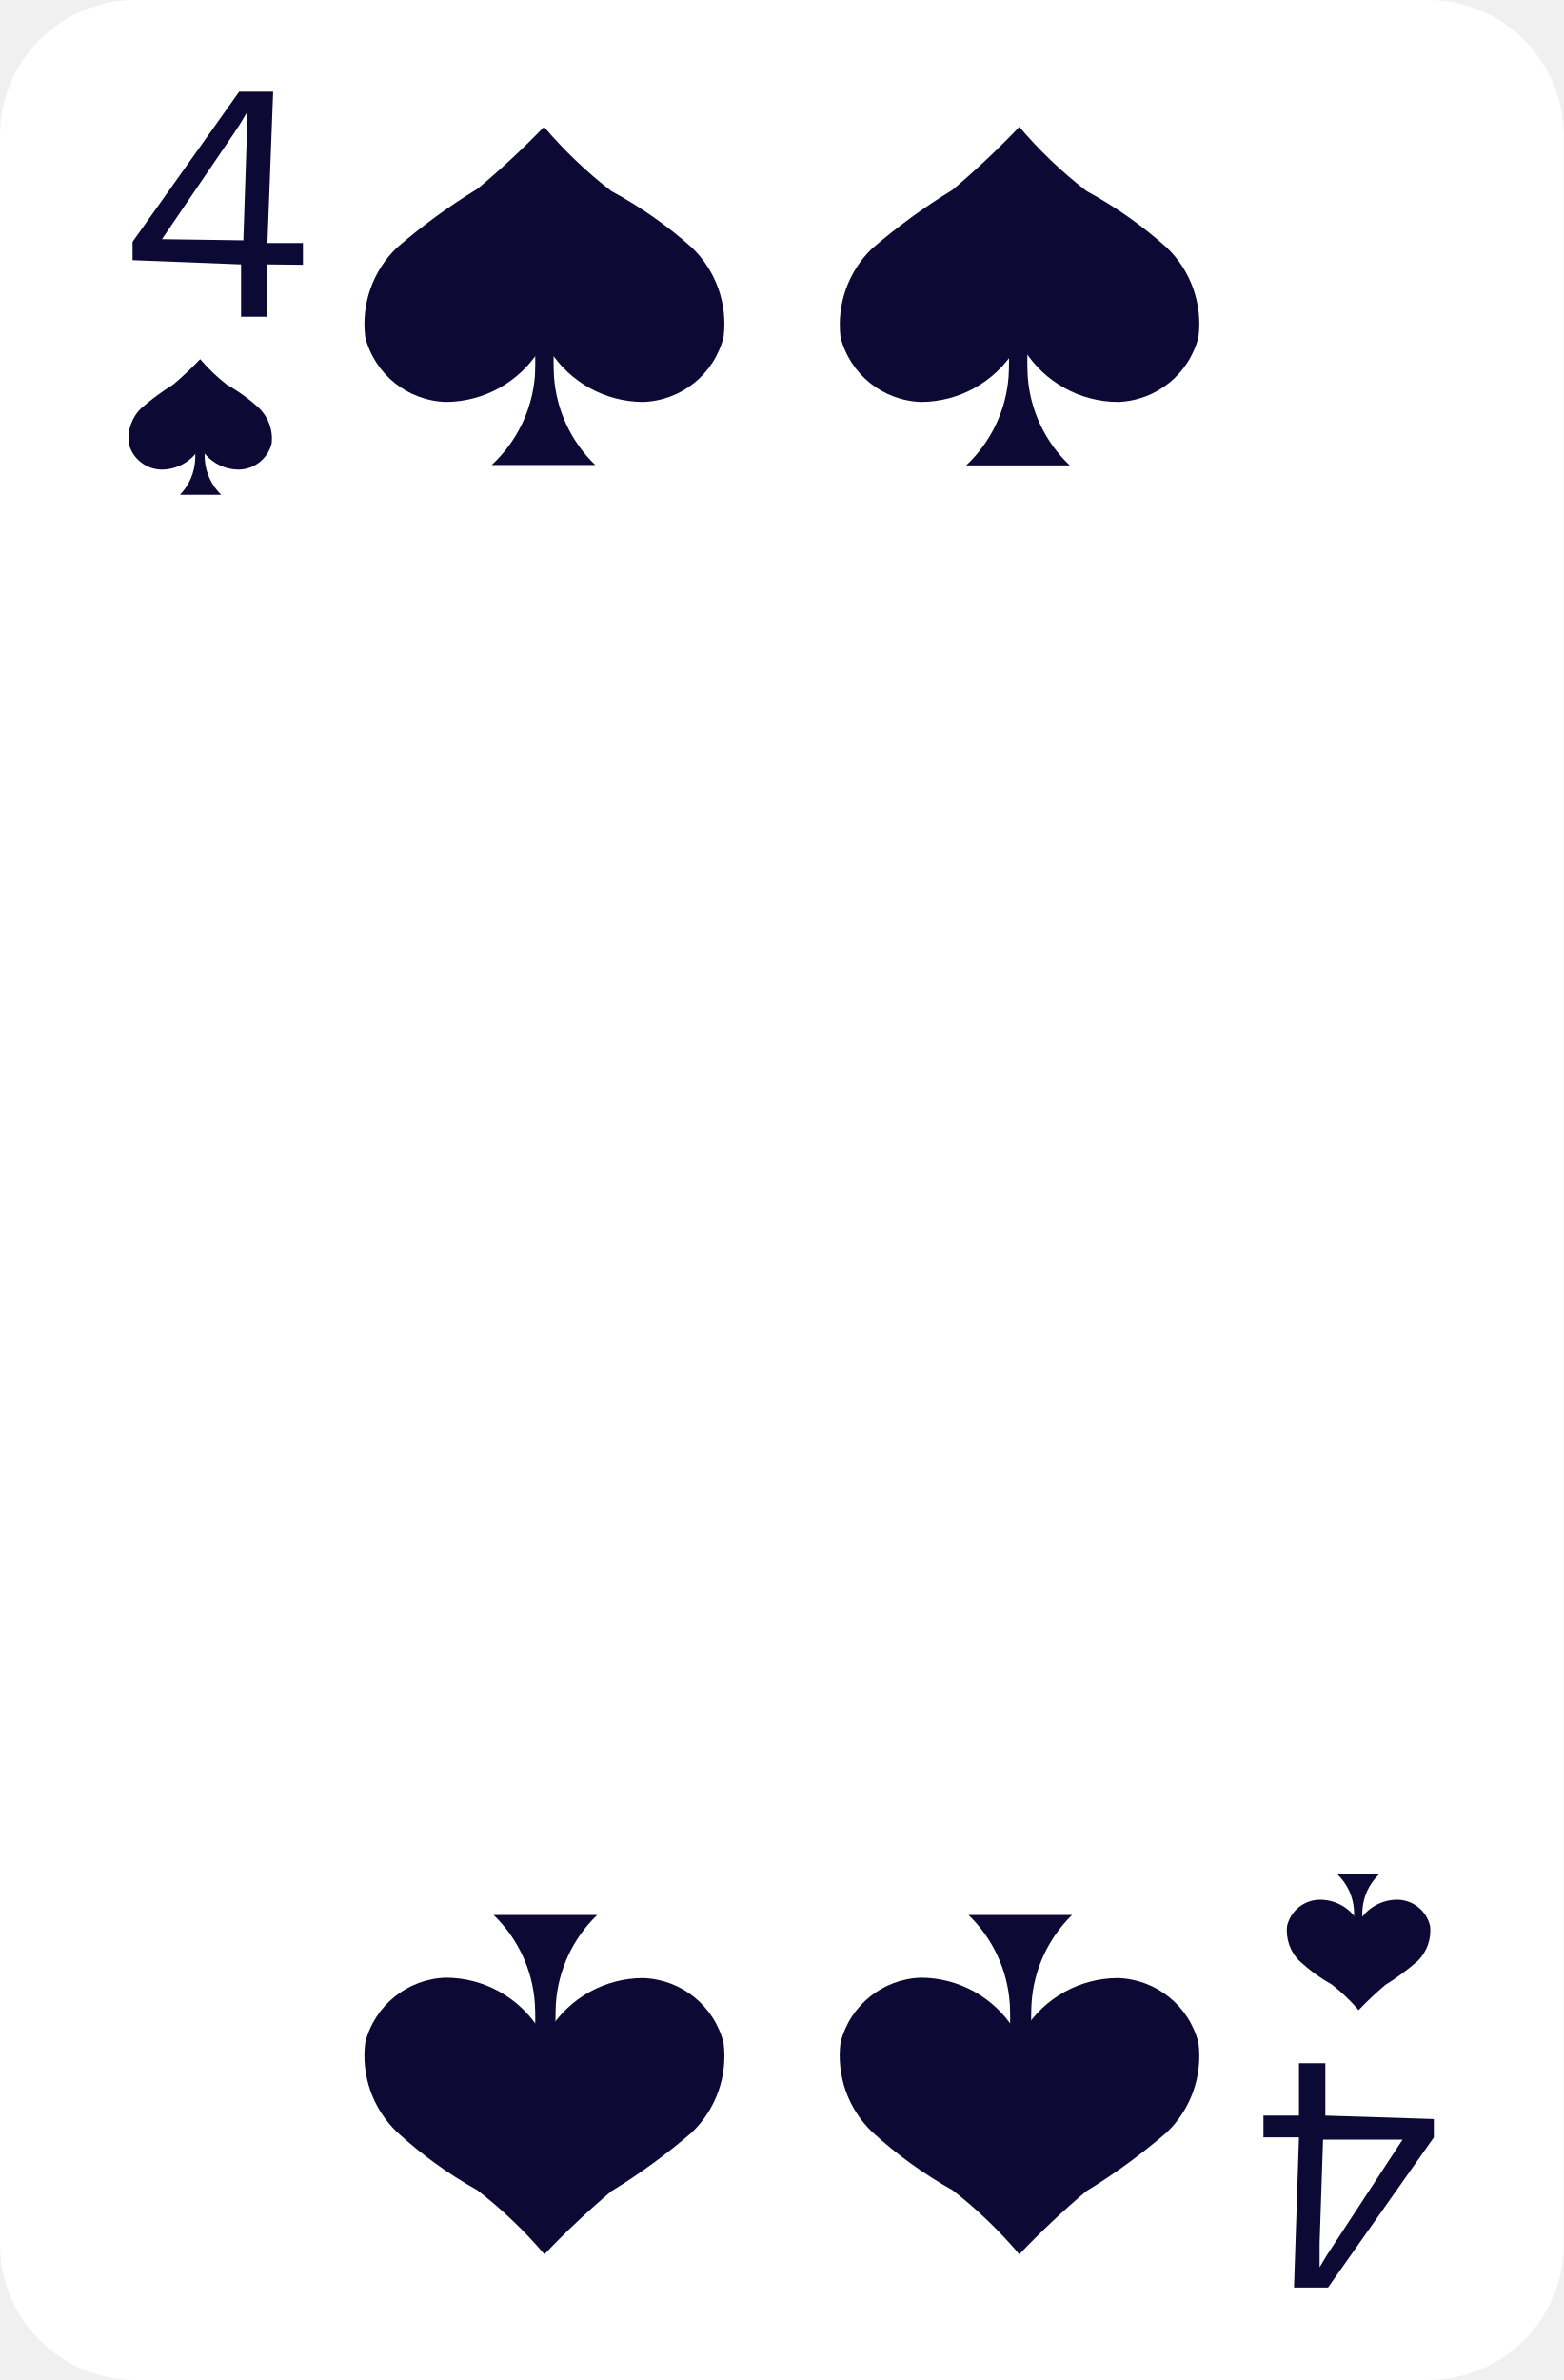
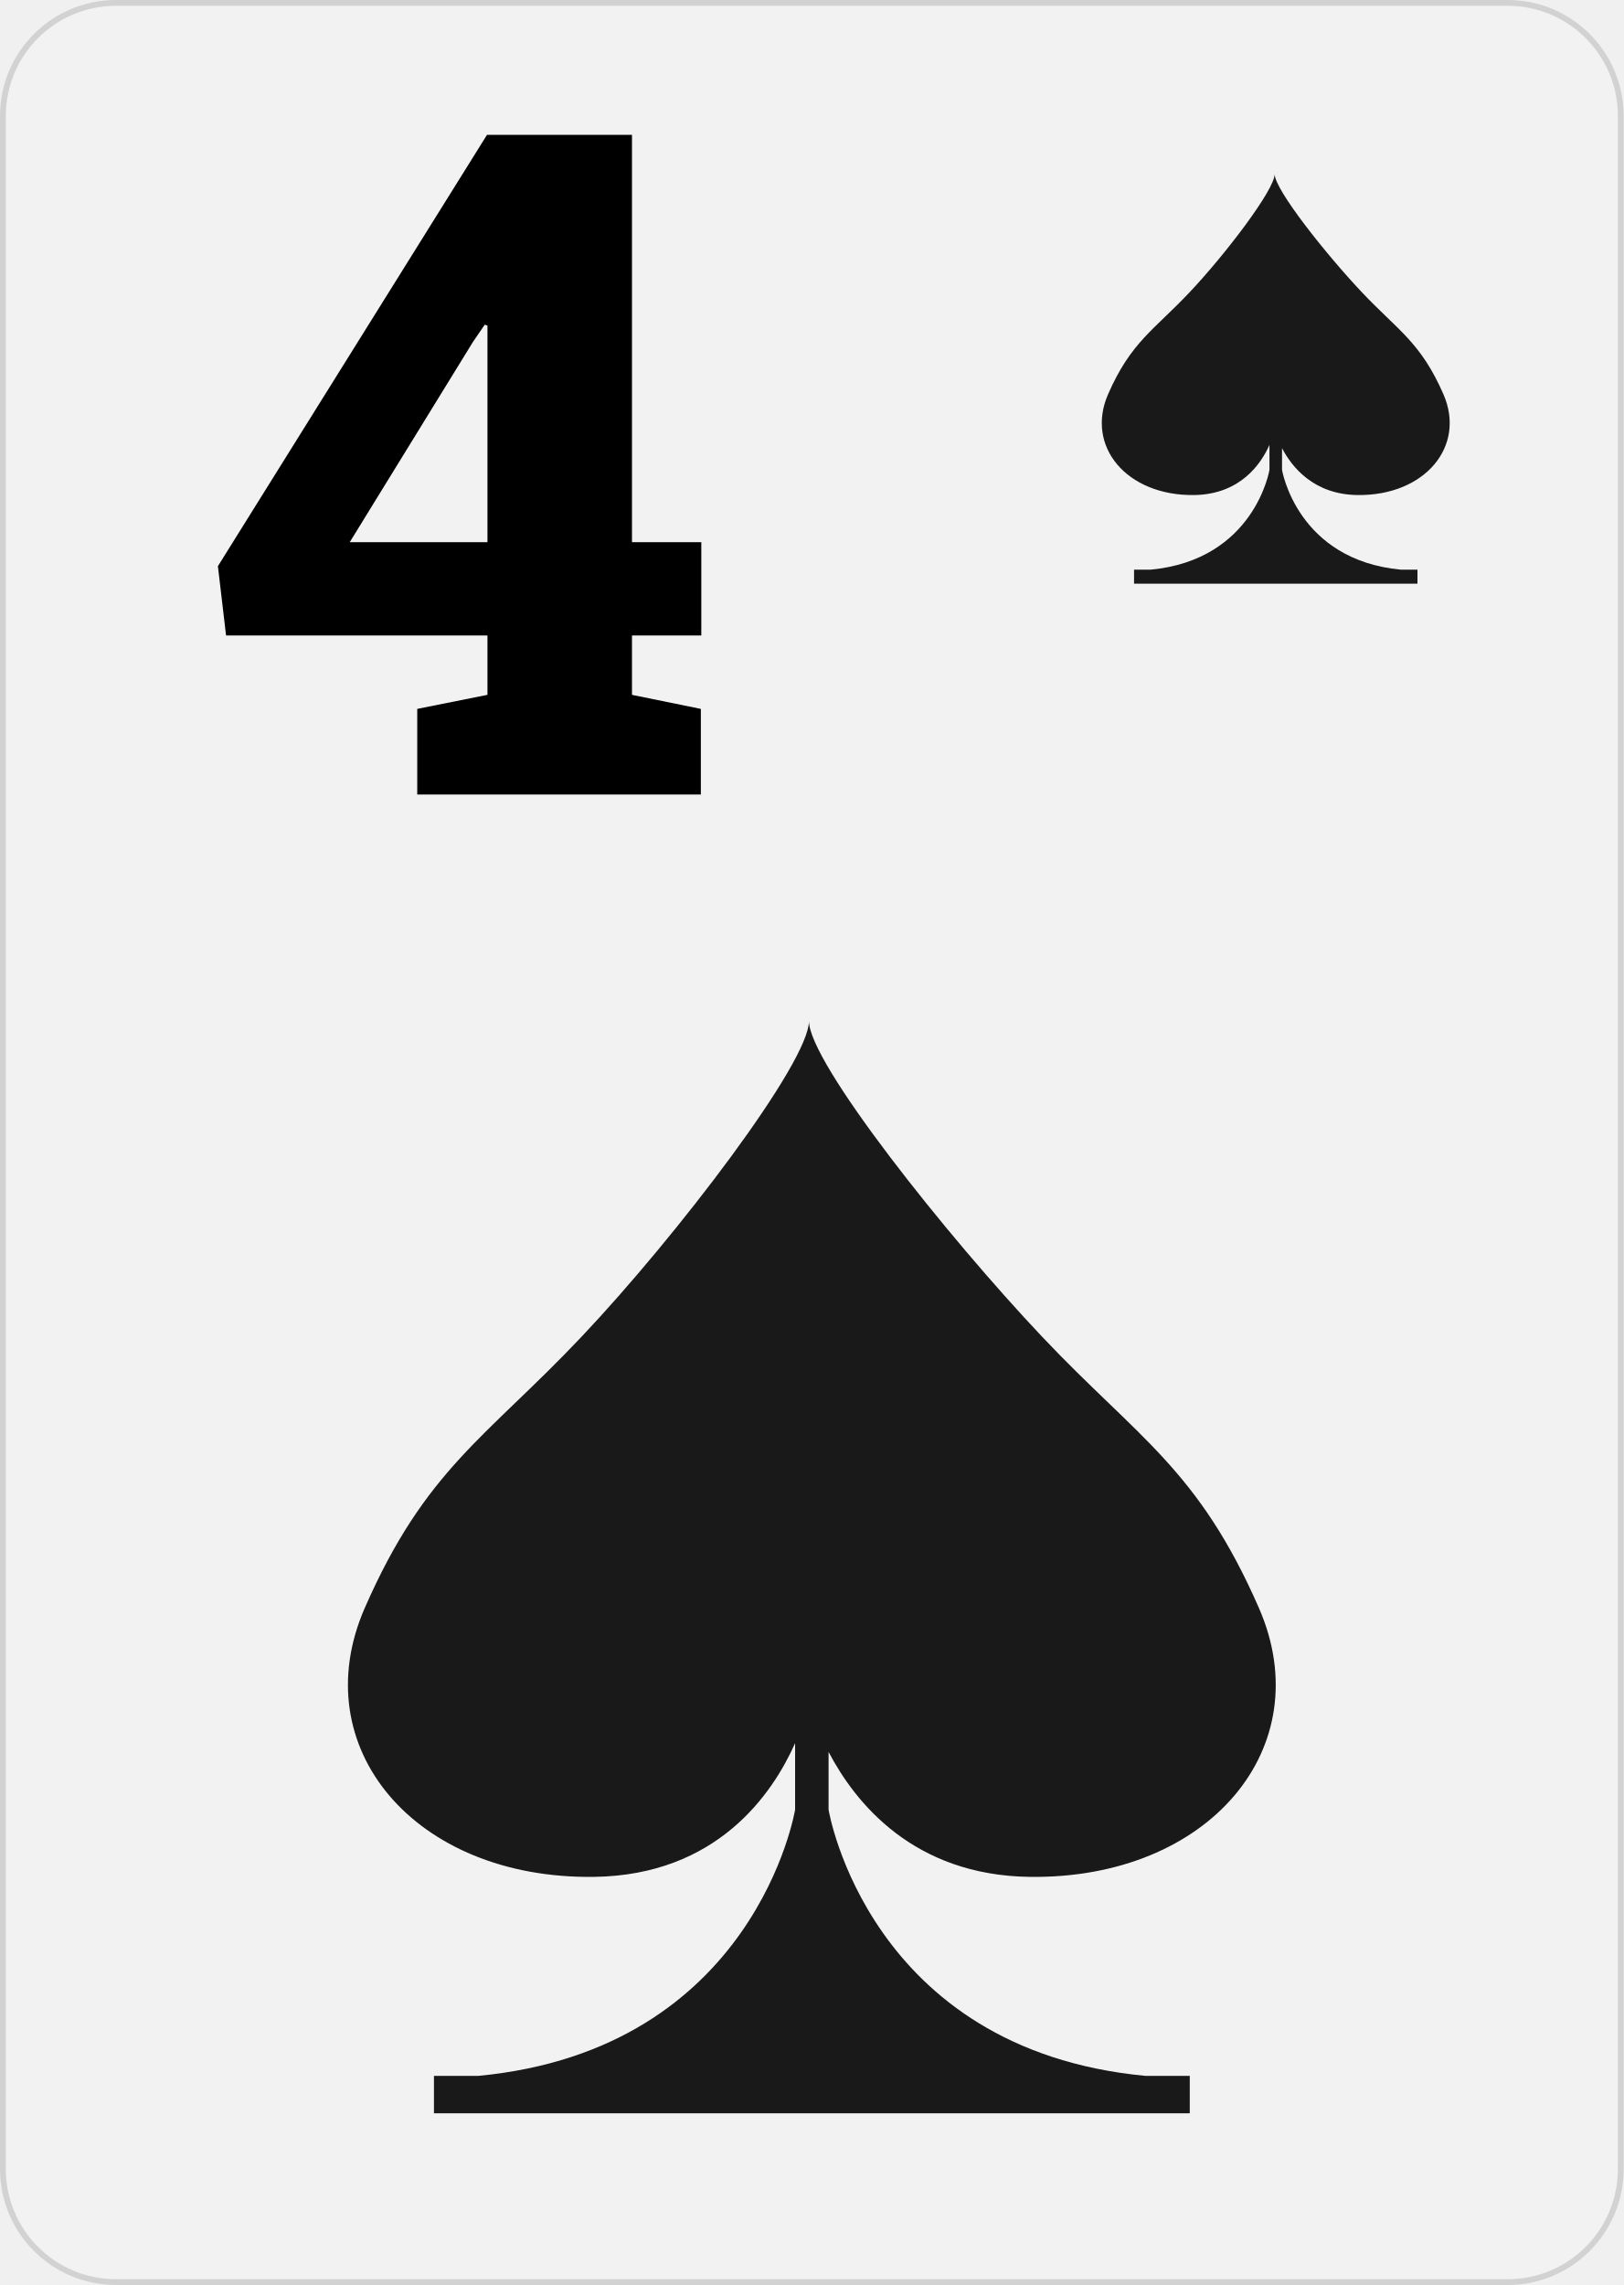
- <svg xmlns="http://www.w3.org/2000/svg" viewBox="0 0 40.93 62.29">
-   <defs>
-     <style>.cls-1{fill:#fff;}.cls-2{fill:#0c0a35;}</style>
-   </defs>
-   <g id="Calque_2" data-name="Calque 2">
-     <g id="Layer_1" data-name="Layer 1">
-       <rect class="cls-1" x="0.09" y="0.09" width="40.74" height="62.1" rx="3.45" ry="3.45" />
-       <path class="cls-1" d="M37.39,62.29H3.54A3.55,3.55,0,0,1,0,58.74V3.54A3.55,3.55,0,0,1,3.54,0H37.39a3.55,3.55,0,0,1,3.54,3.54v55.2A3.55,3.55,0,0,1,37.39,62.29ZM3.54.19A3.36,3.36,0,0,0,.19,3.54v55.2A3.36,3.36,0,0,0,3.54,62.1H37.39a3.36,3.36,0,0,0,3.36-3.36V3.54A3.36,3.36,0,0,0,37.39.19Z" />
-       <path class="cls-2" d="M14.6,8.19c0,.26-.1.63-.1.88a7.49,7.49,0,0,0,0,.78,3.56,3.56,0,0,0,1.08,2.32c-.6,0-2.11,0-2.71,0A3.56,3.56,0,0,0,14,9.85a7.49,7.49,0,0,0,0-.78c0-.26-.1-.62-.1-.88Z" />
-       <path class="cls-2" d="M14.38,9.16a2.91,2.91,0,0,0,2.45,1.36,2.25,2.25,0,0,0,2.11-1.7,2.77,2.77,0,0,0-.83-2.34A11,11,0,0,0,16,5a11.74,11.74,0,0,1-1.76-1.68A22.53,22.53,0,0,1,12.5,4.94a15.91,15.91,0,0,0-2.11,1.54,2.77,2.77,0,0,0-.83,2.34,2.25,2.25,0,0,0,2.11,1.7,2.91,2.91,0,0,0,2.45-1.36Z" />
-       <path class="cls-2" d="M27,8.19c0,.26-.1.63-.1.88a7.36,7.36,0,0,0,0,.78A3.55,3.55,0,0,0,28,12.18c-.6,0-2.11,0-2.71,0A3.56,3.56,0,0,0,26.4,9.85a7.23,7.23,0,0,0,0-.78c0-.26-.1-.62-.1-.88Z" />
-       <path class="cls-2" d="M26.81,9.16a2.91,2.91,0,0,0,2.45,1.36,2.25,2.25,0,0,0,2.11-1.7,2.77,2.77,0,0,0-.83-2.34A11,11,0,0,0,28.44,5a11.73,11.73,0,0,1-1.76-1.68,22.49,22.49,0,0,1-1.75,1.65,15.91,15.91,0,0,0-2.11,1.54A2.77,2.77,0,0,0,22,8.82a2.25,2.25,0,0,0,2.11,1.7,2.91,2.91,0,0,0,2.45-1.36Z" />
-       <path class="cls-2" d="M35.44,50.65c0-.1,0-.25,0-.35a2.91,2.91,0,0,0,0-.31,1.42,1.42,0,0,0-.43-.93c.24,0,.84,0,1.08,0a1.42,1.42,0,0,0-.43.93,2.91,2.91,0,0,0,0,.31c0,.1,0,.25,0,.35Z" />
-       <path class="cls-2" d="M35.53,50.26a1.16,1.16,0,0,0-1-.54.89.89,0,0,0-.84.68,1.11,1.11,0,0,0,.33.93,4.5,4.5,0,0,0,.84.61,4.64,4.64,0,0,1,.7.67,8.83,8.83,0,0,1,.7-.66,6.51,6.51,0,0,0,.84-.62,1.11,1.11,0,0,0,.33-.93.89.89,0,0,0-.84-.68,1.16,1.16,0,0,0-1,.54Z" />
-       <path class="cls-2" d="M5.36,11.36c0,.1,0,.25,0,.35a2.77,2.77,0,0,0,0,.31,1.42,1.42,0,0,0,.43.93c-.24,0-.84,0-1.08,0A1.42,1.42,0,0,0,5.11,12a2.9,2.9,0,0,0,0-.31c0-.1,0-.25,0-.35Z" />
-       <path class="cls-2" d="M5.27,11.75a1.16,1.16,0,0,0,1,.54.9.9,0,0,0,.84-.68,1.11,1.11,0,0,0-.33-.93,4.49,4.49,0,0,0-.84-.61,4.72,4.72,0,0,1-.7-.67,9.11,9.11,0,0,1-.7.66,6.52,6.52,0,0,0-.84.62,1.11,1.11,0,0,0-.33.93.9.9,0,0,0,.84.68,1.16,1.16,0,0,0,1-.54Z" />
-       <path class="cls-2" d="M7,8.29l-.69,0,0-1.37L3.47,6.81l0-.48L6.26,2.4l.89,0L7,6.36l.93,0,0,.57L7,6.92Zm-.63-2,.09-2.71c0-.2,0-.41,0-.63q-.19.33-.33.53L4.24,6.26Z" />
-       <path class="cls-2" d="M34,54l.69,0,0,1.37,2.84.09,0,.48-2.77,3.93-.89,0,.13-3.93-.93,0,0-.57.93,0Zm.63,2-.09,2.71c0,.2,0,.41,0,.63q.19-.33.33-.53L36.71,56Z" />
-       <path class="cls-2" d="M26.33,54.1c0-.26.1-.63.1-.88a7.19,7.19,0,0,0,0-.78,3.55,3.55,0,0,0-1.08-2.32c.6,0,2.11,0,2.71,0A3.55,3.55,0,0,0,27,52.43a7.32,7.32,0,0,0,0,.78c0,.26.1.63.1.88Z" />
-       <path class="cls-2" d="M26.55,53.12a2.9,2.9,0,0,0-2.45-1.36A2.25,2.25,0,0,0,22,53.46a2.77,2.77,0,0,0,.83,2.34,11.13,11.13,0,0,0,2.1,1.52A11.73,11.73,0,0,1,26.68,59a22.58,22.58,0,0,1,1.75-1.65,16.13,16.13,0,0,0,2.11-1.54,2.77,2.77,0,0,0,.83-2.34,2.25,2.25,0,0,0-2.11-1.7,2.9,2.9,0,0,0-2.45,1.36Z" />
-       <path class="cls-2" d="M13.9,54.1c0-.26.1-.63.1-.88a7.45,7.45,0,0,0,0-.78,3.55,3.55,0,0,0-1.08-2.32c.6,0,2.11,0,2.71,0a3.55,3.55,0,0,0-1.08,2.32,7.45,7.45,0,0,0,0,.78c0,.26.1.63.1.88Z" />
-       <path class="cls-2" d="M14.12,53.12a2.9,2.9,0,0,0-2.45-1.36,2.25,2.25,0,0,0-2.11,1.7,2.77,2.77,0,0,0,.83,2.34,11.11,11.11,0,0,0,2.1,1.52A11.76,11.76,0,0,1,14.25,59,22.55,22.55,0,0,1,16,57.35a16.07,16.07,0,0,0,2.11-1.54,2.77,2.77,0,0,0,.83-2.34,2.25,2.25,0,0,0-2.11-1.7,2.9,2.9,0,0,0-2.45,1.36Z" />
-     </g>
-   </g>
+ <svg xmlns="http://www.w3.org/2000/svg" width="280" height="394" viewBox="0 0 280 394" fill="none">
+   <rect x="0.5" y="0.5" width="279" height="393" rx="19.5" fill="#F2F2F2" stroke="#D2D2D2" />
+   <path d="M71.953 137V122.234L84.062 119.812V109.578H38.984L37.578 97.625L83.984 23.25H108.984V93.484H120.938V109.578H108.984V119.812L120.859 122.234V137H71.953ZM60.312 93.484H84.062V56.141L83.594 55.984L81.562 58.953L60.312 93.484Z" fill="black" />
+   <path fill-rule="evenodd" clip-rule="evenodd" d="M177.59 323.627C208.539 324.026 227.578 301.253 217.106 277.281C206.633 253.309 196.193 247.915 179.754 230.536C163.306 213.156 139.39 183.091 139.503 176C139.624 183.091 116.693 213.156 100.246 230.536C83.806 247.915 73.374 253.309 62.894 277.281C52.421 301.253 71.469 324.026 102.409 323.627C123.653 323.352 133.213 309.336 137.113 300.573L137.113 312.042C137.113 312.042 130.331 353.412 82.466 357.941L74.835 357.941L74.835 364.387L205.172 364.387L205.172 357.941L197.534 357.941C149.677 353.412 142.886 312.042 142.886 312.042L142.886 302.079C147.481 310.851 157.525 323.368 177.59 323.627Z" fill="#1A1919" />
+   <path fill-rule="evenodd" clip-rule="evenodd" d="M234.096 85.36C245.702 85.51 252.842 76.97 248.915 67.98C244.987 58.991 241.072 56.968 234.908 50.451C228.74 43.934 219.771 32.659 219.814 30C219.859 32.659 211.26 43.934 205.092 50.451C198.927 56.968 195.015 58.991 191.085 67.98C187.158 76.97 194.301 85.51 205.904 85.36C213.87 85.257 217.455 80.001 218.917 76.715L218.917 81.016C218.917 81.016 216.374 96.529 198.425 98.228L195.563 98.228L195.563 100.645L244.439 100.645L244.439 98.228L241.575 98.228C223.629 96.529 221.082 81.016 221.082 81.016L221.082 77.279C222.805 80.569 226.572 85.263 234.096 85.36Z" fill="#1A1919" />
</svg>
